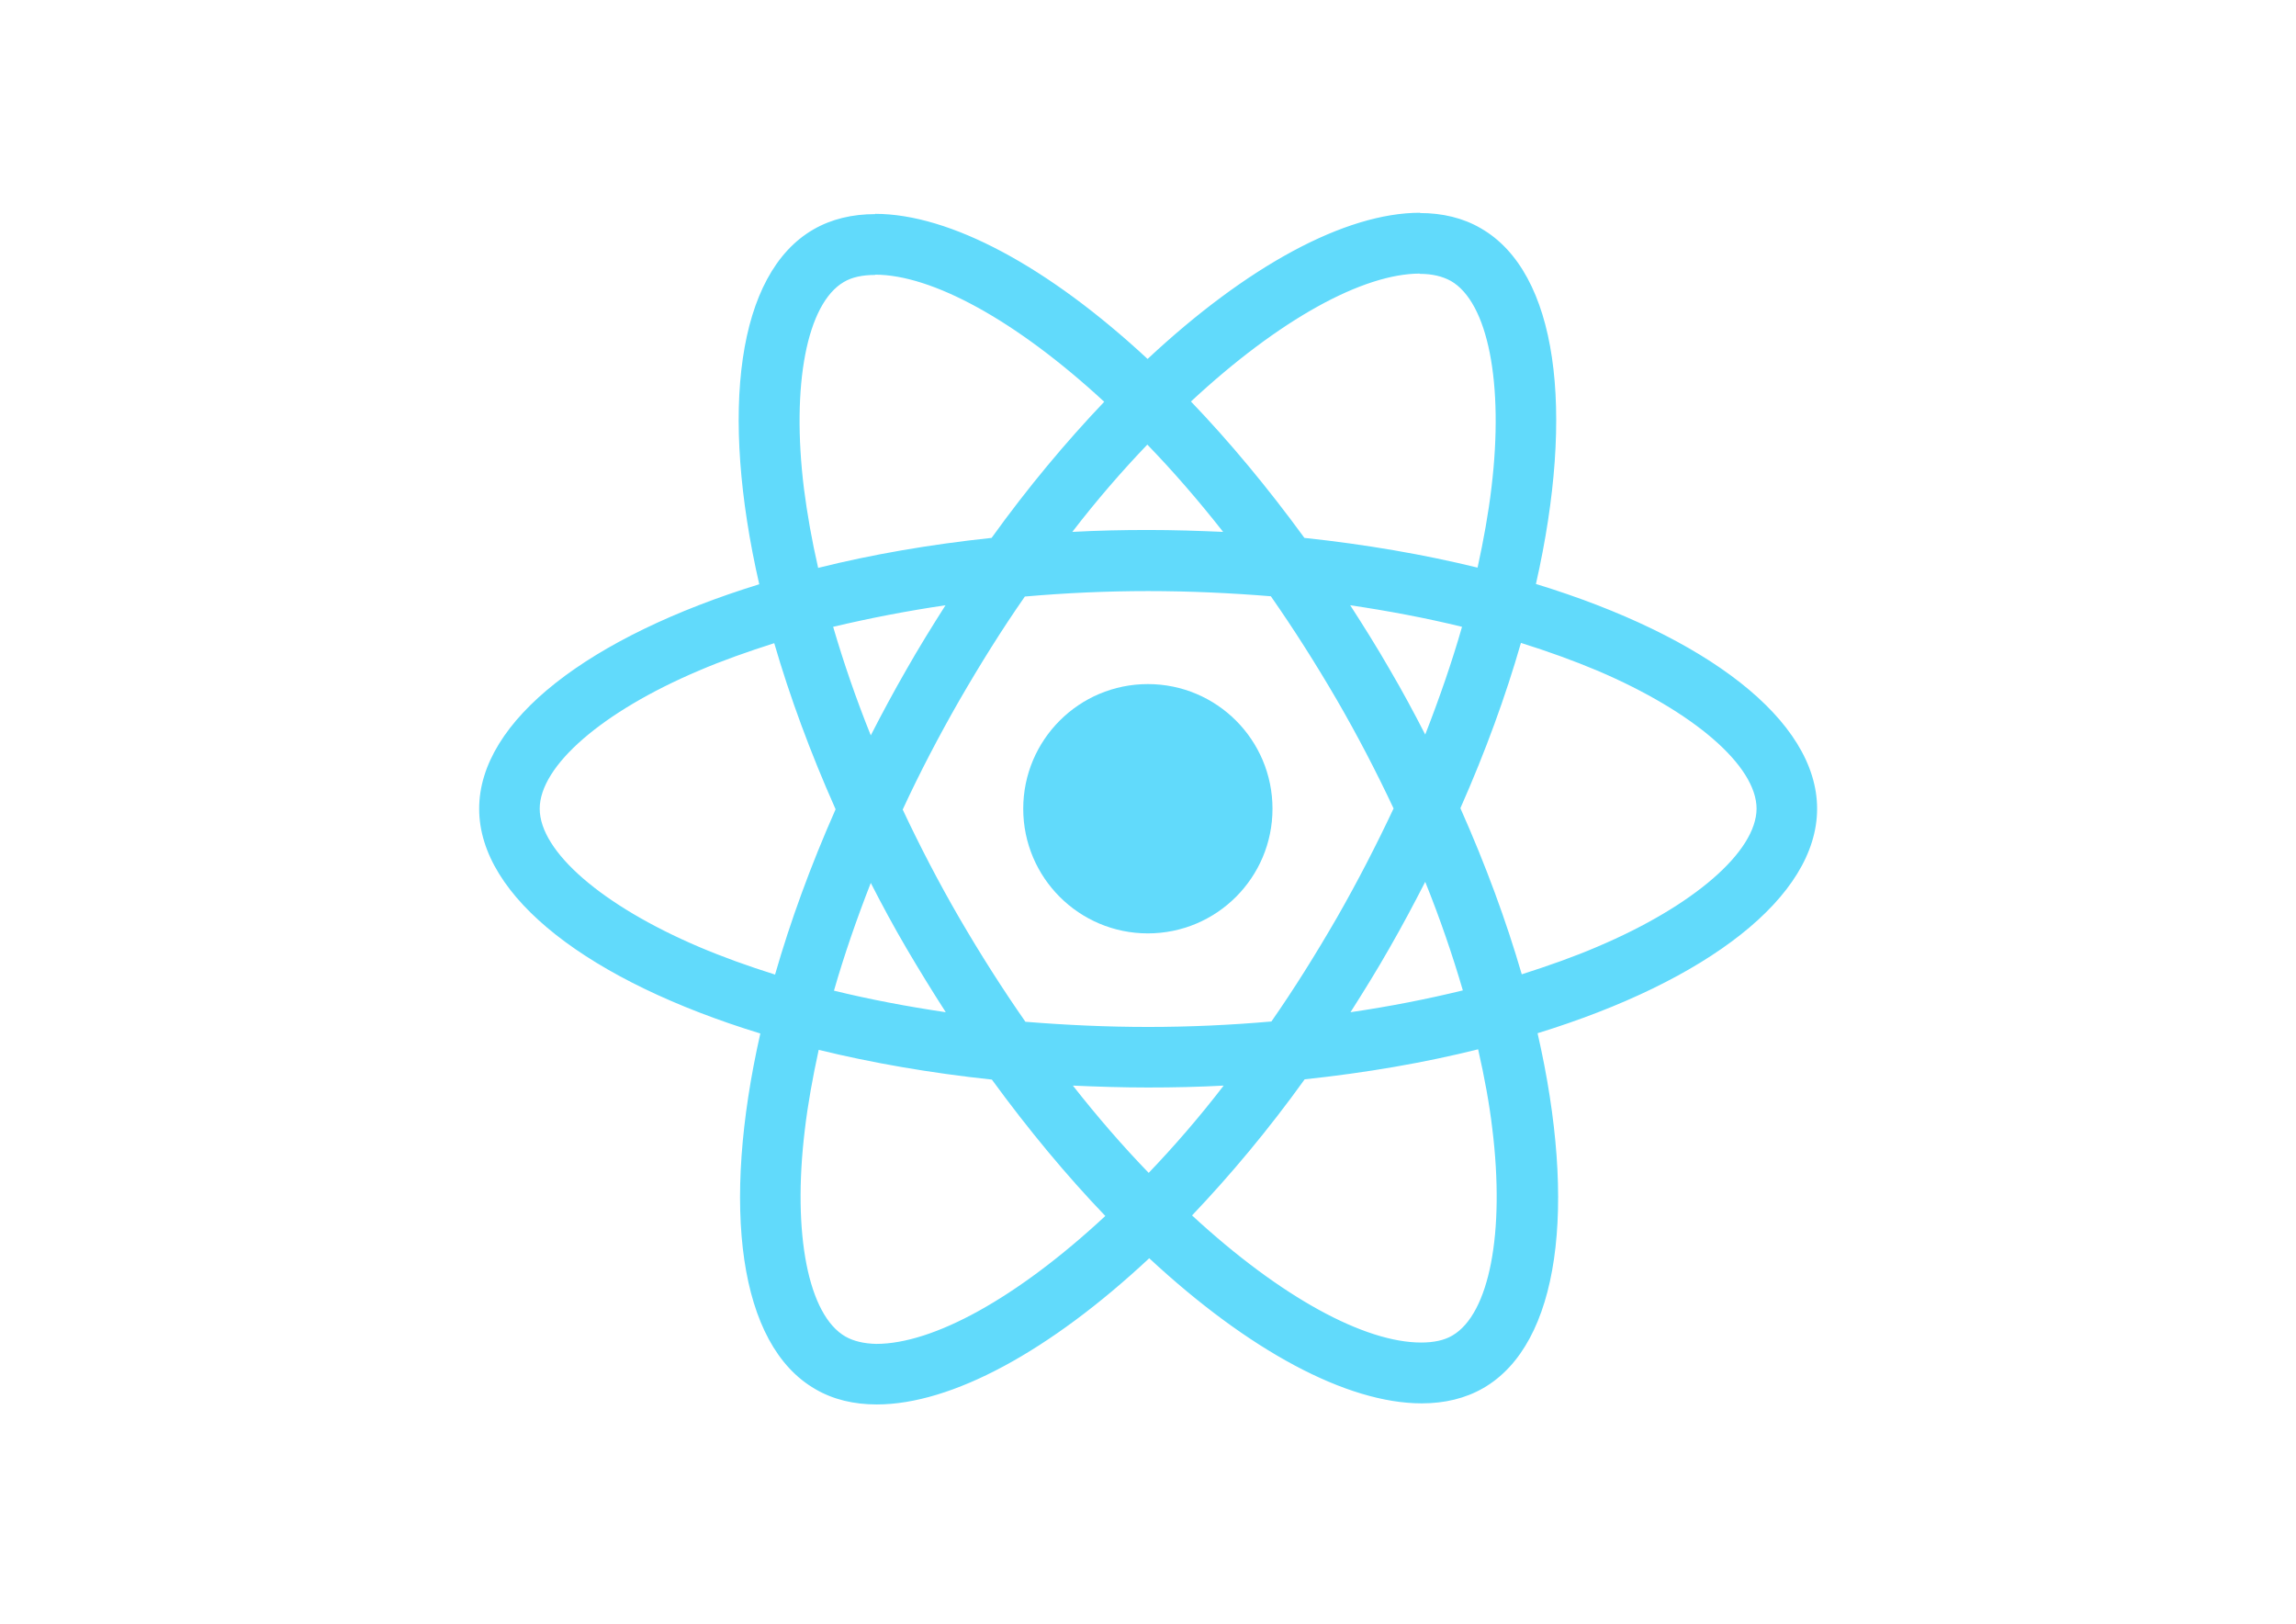
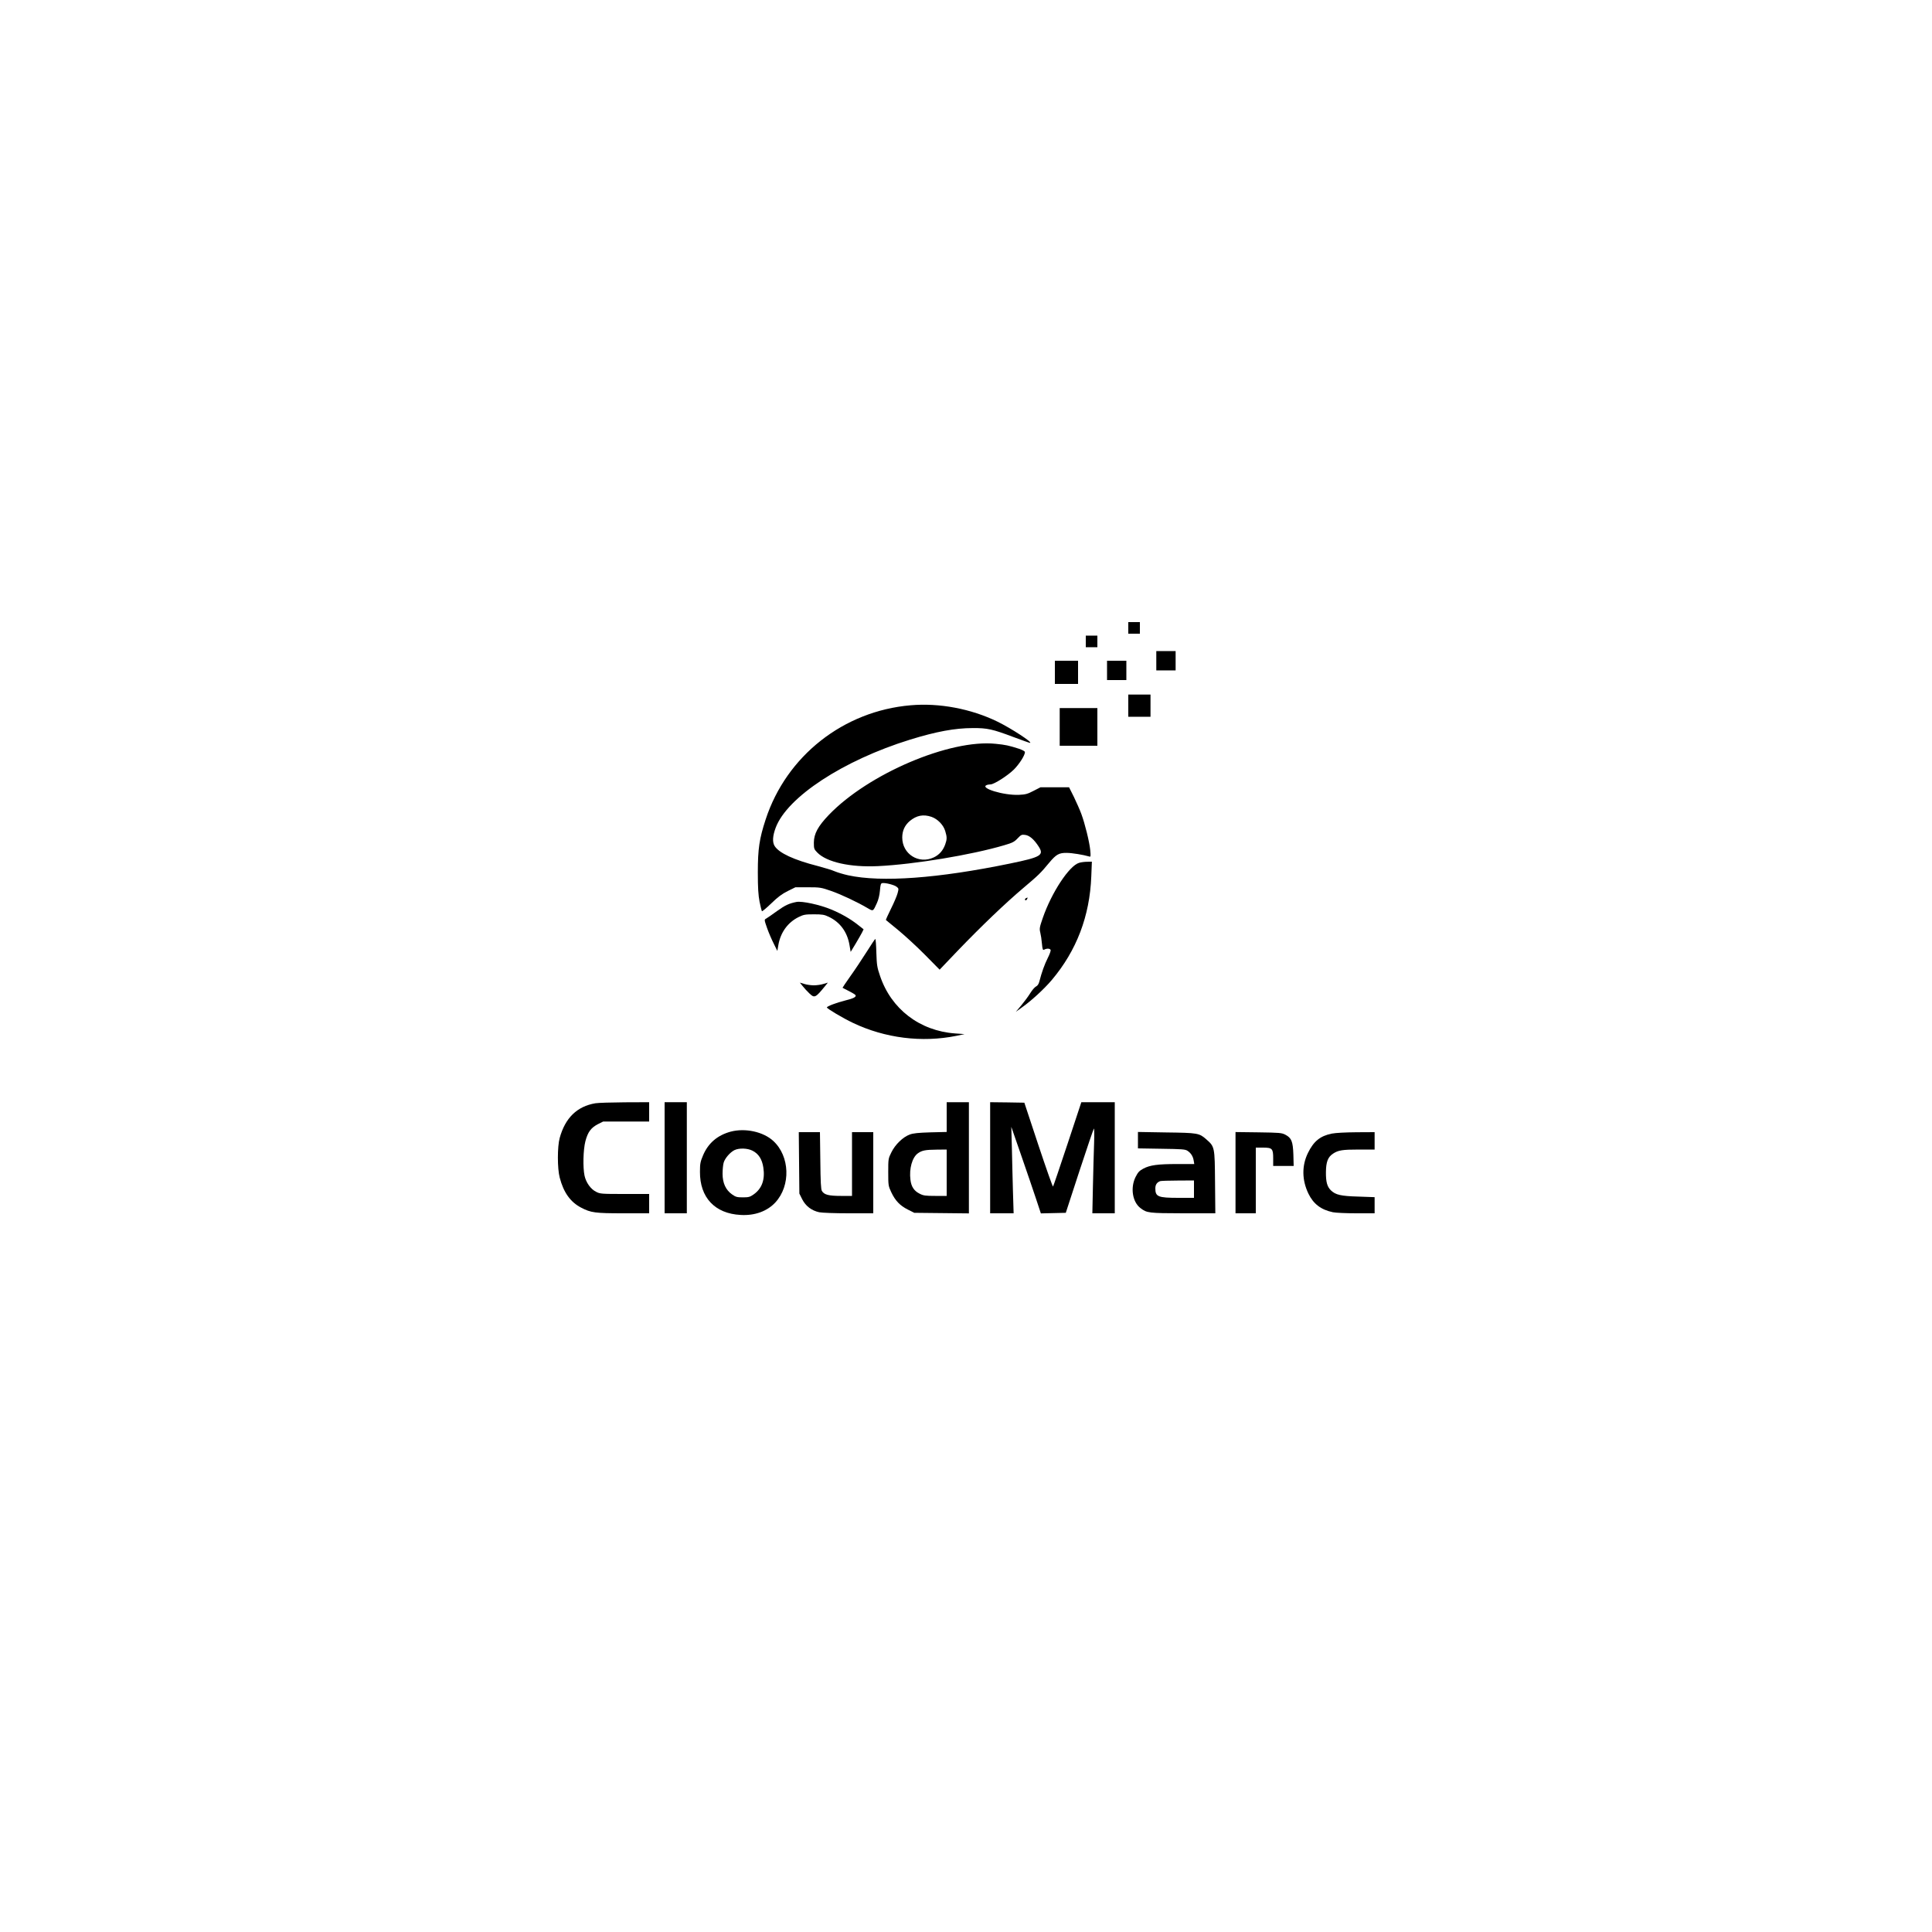
- <svg xmlns="http://www.w3.org/2000/svg" viewBox="0 0 841.9 595.3">
-   <g fill="#61DAFB">
-     <path d="M666.3 296.5c0-32.5-40.7-63.3-103.1-82.4 14.4-63.6 8-114.2-20.2-130.4-6.5-3.8-14.1-5.6-22.4-5.6v22.3c4.6 0 8.3.9 11.4 2.6 13.6 7.8 19.5 37.5 14.9 75.7-1.1 9.4-2.9 19.3-5.1 29.4-19.6-4.8-41-8.5-63.5-10.9-13.5-18.5-27.5-35.3-41.6-50 32.6-30.3 63.2-46.9 84-46.9V78c-27.5 0-63.5 19.6-99.9 53.6-36.4-33.8-72.4-53.2-99.9-53.2v22.3c20.7 0 51.4 16.5 84 46.6-14 14.7-28 31.4-41.3 49.9-22.6 2.4-44 6.1-63.6 11-2.3-10-4-19.7-5.2-29-4.7-38.2 1.1-67.9 14.6-75.8 3-1.8 6.9-2.6 11.5-2.6V78.5c-8.4 0-16 1.8-22.6 5.6-28.1 16.2-34.4 66.7-19.9 130.1-62.2 19.2-102.7 49.9-102.7 82.3 0 32.5 40.7 63.3 103.1 82.4-14.4 63.6-8 114.2 20.2 130.4 6.5 3.8 14.1 5.6 22.5 5.6 27.5 0 63.5-19.6 99.9-53.6 36.4 33.8 72.4 53.2 99.9 53.2 8.4 0 16-1.8 22.6-5.6 28.1-16.2 34.4-66.7 19.9-130.1 62-19.1 102.5-49.9 102.5-82.3zm-130.2-66.7c-3.7 12.9-8.3 26.2-13.5 39.5-4.1-8-8.4-16-13.1-24-4.6-8-9.5-15.8-14.4-23.4 14.2 2.1 27.9 4.7 41 7.9zm-45.8 106.5c-7.8 13.5-15.8 26.3-24.1 38.2-14.9 1.3-30 2-45.2 2-15.1 0-30.2-.7-45-1.9-8.3-11.9-16.4-24.6-24.2-38-7.6-13.1-14.5-26.4-20.8-39.8 6.2-13.4 13.2-26.8 20.7-39.9 7.8-13.5 15.8-26.3 24.1-38.2 14.9-1.3 30-2 45.2-2 15.1 0 30.2.7 45 1.9 8.3 11.9 16.4 24.6 24.2 38 7.6 13.1 14.5 26.4 20.8 39.8-6.3 13.4-13.2 26.8-20.7 39.9zm32.3-13c5.4 13.4 10 26.8 13.8 39.8-13.1 3.2-26.9 5.9-41.2 8 4.9-7.7 9.8-15.6 14.4-23.7 4.6-8 8.9-16.1 13-24.1zM421.2 430c-9.3-9.6-18.6-20.3-27.8-32 9 .4 18.2.7 27.5.7 9.4 0 18.7-.2 27.8-.7-9 11.7-18.3 22.4-27.5 32zm-74.4-58.9c-14.2-2.1-27.9-4.7-41-7.9 3.7-12.9 8.3-26.2 13.5-39.5 4.1 8 8.4 16 13.1 24 4.7 8 9.5 15.8 14.4 23.4zM420.7 163c9.3 9.6 18.6 20.3 27.8 32-9-.4-18.2-.7-27.5-.7-9.4 0-18.7.2-27.8.7 9-11.7 18.3-22.4 27.5-32zm-74 58.9c-4.9 7.7-9.8 15.6-14.4 23.7-4.6 8-8.9 16-13 24-5.4-13.4-10-26.8-13.8-39.8 13.1-3.1 26.9-5.8 41.2-7.9zm-90.5 125.2c-35.4-15.1-58.3-34.9-58.3-50.6 0-15.7 22.9-35.6 58.3-50.6 8.6-3.7 18-7 27.7-10.1 5.7 19.6 13.2 40 22.5 60.9-9.2 20.8-16.6 41.1-22.2 60.6-9.9-3.1-19.3-6.5-28-10.2zM310 490c-13.6-7.8-19.5-37.5-14.9-75.7 1.1-9.4 2.9-19.3 5.1-29.4 19.6 4.8 41 8.5 63.5 10.9 13.5 18.5 27.5 35.3 41.6 50-32.6 30.3-63.2 46.9-84 46.9-4.5-.1-8.3-1-11.3-2.7zm237.2-76.2c4.7 38.2-1.1 67.9-14.6 75.8-3 1.8-6.9 2.6-11.5 2.6-20.7 0-51.4-16.5-84-46.6 14-14.7 28-31.4 41.3-49.9 22.6-2.4 44-6.1 63.6-11 2.3 10.1 4.1 19.8 5.2 29.1zm38.5-66.7c-8.6 3.7-18 7-27.7 10.1-5.7-19.6-13.2-40-22.5-60.9 9.2-20.8 16.6-41.1 22.2-60.6 9.9 3.1 19.3 6.5 28.1 10.2 35.4 15.1 58.3 34.9 58.3 50.6-.1 15.7-23 35.6-58.4 50.6zM320.8 78.4z" />
-     <circle cx="420.9" cy="296.5" r="45.7" />
-     <path d="M520.5 78.1z" />
+ <svg xmlns="http://www.w3.org/2000/svg" version="1.0" width="2000pt" height="2000pt" viewBox="0 0 2000 2000" preserveAspectRatio="xMidYMid meet">
+   <g transform="translate(0,2000) scale(0.1,-0.1)" fill="#000000" stroke="none">
+     <path d="M11680 13500 l0 -60 60 0 60 0 0 60 0 60 -60 0 -60 0 0 -60z" />
+     <path d="M11240 13360 l0 -60 60 0 60 0 0 60 0 60 -60 0 -60 0 0 -60z" />
+     <path d="M11970 13160 l0 -100 100 0 100 0 0 100 0 100 -100 0 -100 0 0 -100z" />
+     <path d="M10920 13040 l0 -120 120 0 120 0 0 120 0 120 -120 0 -120 0 0 -120z" />
+     <path d="M11460 13060 l0 -100 100 0 100 0 0 100 0 100 -100 0 -100 0 0 -100z" />
+     <path d="M11680 12695 l0 -115 115 0 115 0 0 115 0 115 -115 0 -115 0 0 -115z" />
+     <path d="M9427 12699 c-695 -59 -1286 -524 -1501 -1182 -65 -198 -81 -304 -81 -547 0 -166 5 -235 18 -305 10 -49 21 -93 24 -98 3 -4 46 32 97 81 69 67 111 98 171 128 l79 39 131 0 c123 0 135 -2 236 -37 104 -36 270 -114 379 -178 60 -35 57 -37 97 50 16 35 28 82 32 130 5 60 9 75 23 78 30 6 126 -18 150 -38 22 -17 22 -20 10 -66 -7 -27 -38 -100 -69 -162 -31 -62 -54 -114 -52 -116 2 -2 60 -50 129 -106 69 -57 193 -171 276 -255 l151 -153 188 197 c245 255 493 492 680 650 155 131 177 152 267 261 71 85 101 102 180 101 55 0 175 -20 232 -37 18 -6 18 -2 12 67 -9 87 -55 273 -92 373 -14 39 -49 117 -76 174 l-51 102 -148 0 -148 0 -72 -37 c-61 -32 -83 -38 -149 -41 -159 -8 -416 71 -334 102 9 3 25 6 38 6 36 0 177 90 242 154 57 58 114 147 114 180 0 9 -24 22 -62 35 -106 34 -139 41 -240 51 -474 50 -1319 -310 -1728 -736 -113 -118 -154 -195 -155 -286 0 -63 2 -69 35 -103 97 -100 341 -155 630 -141 375 18 966 116 1305 216 86 25 105 35 139 71 36 38 43 41 79 36 45 -6 91 -46 139 -120 58 -90 25 -110 -295 -176 -746 -154 -1332 -197 -1677 -122 -50 11 -112 30 -138 41 -26 12 -105 36 -177 55 -246 63 -400 134 -446 207 -25 40 -21 105 11 190 119 317 699 697 1390 911 271 84 467 120 650 120 151 1 204 -11 422 -93 88 -33 164 -60 170 -60 36 0 -195 151 -337 220 -273 133 -602 195 -898 169z m216 -1155 c63 -22 123 -83 142 -147 19 -63 19 -84 0 -138 -23 -64 -62 -108 -119 -135 -156 -73 -326 35 -326 206 0 70 26 127 78 171 70 58 140 72 225 43z" />
+     <path d="M10970 12475 l0 -195 195 0 195 0 0 195 0 195 -195 0 -195 0 0 -195z" />
+     <path d="M11171 11068 c-102 -29 -285 -307 -376 -570 -34 -98 -36 -112 -26 -152 6 -24 14 -75 17 -114 6 -64 9 -70 25 -62 26 14 59 12 65 -4 3 -8 -10 -45 -30 -84 -33 -66 -62 -146 -86 -240 -7 -29 -19 -46 -35 -54 -13 -6 -41 -38 -61 -71 -21 -34 -63 -90 -93 -126 l-55 -65 60 43 c102 72 233 193 312 286 257 305 393 661 409 1073 l6 152 -49 -1 c-27 0 -64 -5 -83 -11z" />
+     <path d="M10623 10703 c-15 -5 -17 -23 -4 -23 5 0 11 7 15 15 3 8 4 15 3 14 -1 0 -8 -3 -14 -6z" />
+     <path d="M8245 10663 c-77 -15 -117 -34 -201 -94 -52 -38 -103 -73 -114 -79 -19 -10 -19 -12 11 -98 17 -48 48 -120 69 -161 l37 -75 11 64 c23 129 98 232 210 287 51 25 68 28 157 28 87 0 107 -3 155 -26 117 -56 191 -157 214 -292 l12 -71 51 84 c28 47 58 100 67 117 l16 33 -60 47 c-78 62 -174 116 -275 158 -120 50 -303 89 -360 78z" />
+     <path d="M8970 10144 c-47 -74 -122 -187 -168 -251 -45 -64 -81 -117 -80 -118 2 -2 31 -17 65 -34 34 -17 65 -36 69 -42 11 -19 -20 -35 -110 -57 -85 -21 -186 -59 -186 -71 0 -12 165 -110 270 -160 332 -158 713 -206 1070 -134 l85 18 -99 7 c-366 27 -661 253 -776 596 -30 87 -34 112 -38 240 -2 78 -7 142 -11 142 -3 0 -44 -61 -91 -136z" />
+     <path d="M8309 9792 c16 -21 47 -54 69 -75 53 -52 64 -47 163 75 l29 36 -47 -14 c-25 -8 -69 -14 -98 -14 -29 0 -73 6 -98 14 l-47 14 29 -36z" />
+     <path d="M6163 8579 c-189 -32 -312 -151 -369 -359 -25 -89 -25 -317 0 -410 40 -155 111 -254 223 -312 100 -52 143 -58 438 -58 l265 0 0 100 0 100 -253 0 c-242 0 -255 1 -297 23 -55 27 -104 96 -119 167 -18 86 -14 266 9 356 25 95 57 139 130 177 l54 27 238 0 238 0 0 100 0 100 -252 -1 c-139 -1 -276 -5 -305 -10z" />
+     <path d="M6880 8015 l0 -575 115 0 115 0 0 575 0 575 -115 0 -115 0 0 -575z" />
+     <path d="M9800 8436 l0 -154 -167 -4 c-127 -4 -180 -9 -216 -23 -69 -25 -150 -103 -189 -183 -33 -66 -33 -69 -33 -207 0 -136 1 -142 31 -206 42 -89 90 -139 171 -180 l67 -34 283 -3 283 -3 0 576 0 575 -115 0 -115 0 0 -154z m0 -576 l0 -240 -118 0 c-102 0 -124 3 -162 23 -57 28 -87 73 -95 143 -15 116 18 233 77 275 42 30 77 37 196 38 l102 1 0 -240z" />
+     <path d="M10250 8015 l0 -575 122 0 121 0 -7 228 c-3 125 -9 326 -11 447 l-6 220 104 -300 c57 -165 126 -366 153 -448 l49 -148 129 3 129 3 141 432 c78 237 145 435 150 440 4 4 5 -64 2 -152 -3 -88 -9 -287 -12 -442 l-6 -283 116 0 116 0 0 575 0 575 -173 0 -173 0 -143 -432 c-79 -238 -146 -436 -150 -441 -4 -4 -72 190 -152 430 l-145 438 -177 3 -177 2 0 -575z" />
+     <path d="M7563 8285 c-136 -37 -232 -119 -285 -245 -28 -66 -32 -86 -32 -170 -2 -266 154 -433 420 -447 147 -9 276 38 361 130 160 174 150 478 -22 636 -104 96 -292 136 -442 96z m227 -197 c63 -32 99 -88 112 -174 19 -125 -14 -218 -101 -279 -37 -26 -51 -30 -111 -30 -60 0 -74 4 -111 30 -66 46 -99 118 -99 214 0 42 5 93 11 114 12 45 66 108 112 131 48 23 134 21 187 -6z" />
+     <path d="M8272 7962 l3 -318 30 -60 c36 -70 97 -116 175 -133 29 -6 160 -11 305 -11 l255 0 0 420 0 420 -110 0 -110 0 0 -330 0 -330 -115 0 c-127 0 -174 12 -197 52 -10 17 -14 95 -16 316 l-4 292 -110 0 -109 0 3 -318z" />
+     <path d="M11780 8197 l0 -85 243 -4 c212 -3 246 -5 270 -21 35 -23 57 -57 64 -101 l6 -36 -174 0 c-204 0 -285 -11 -354 -48 -41 -22 -55 -37 -80 -87 -55 -111 -32 -258 51 -321 66 -51 85 -53 442 -54 l333 0 -3 323 c-3 366 -3 366 -92 444 -72 63 -87 66 -413 70 l-293 5 0 -85z m580 -507 l0 -90 -159 0 c-213 0 -241 11 -241 98 0 38 16 62 50 75 8 3 90 6 183 6 l167 1 0 -90z" />
+     <path d="M12790 7861 l0 -421 105 0 105 0 0 340 0 340 73 0 c98 0 107 -10 107 -113 l0 -77 106 0 106 0 -3 118 c-5 136 -19 172 -84 206 -37 19 -59 21 -277 24 l-238 3 0 -420z" />
+     <path d="M13787 8265 c-120 -24 -188 -79 -247 -200 -65 -132 -63 -282 5 -422 52 -107 130 -166 253 -192 29 -6 138 -11 242 -11 l190 0 0 84 0 83 -167 6 c-183 5 -237 18 -285 64 -39 38 -53 86 -52 189 1 106 20 156 73 191 54 36 96 43 269 43 l162 0 0 90 0 90 -187 -1 c-114 -1 -215 -6 -256 -14z" />
  </g>
</svg>
